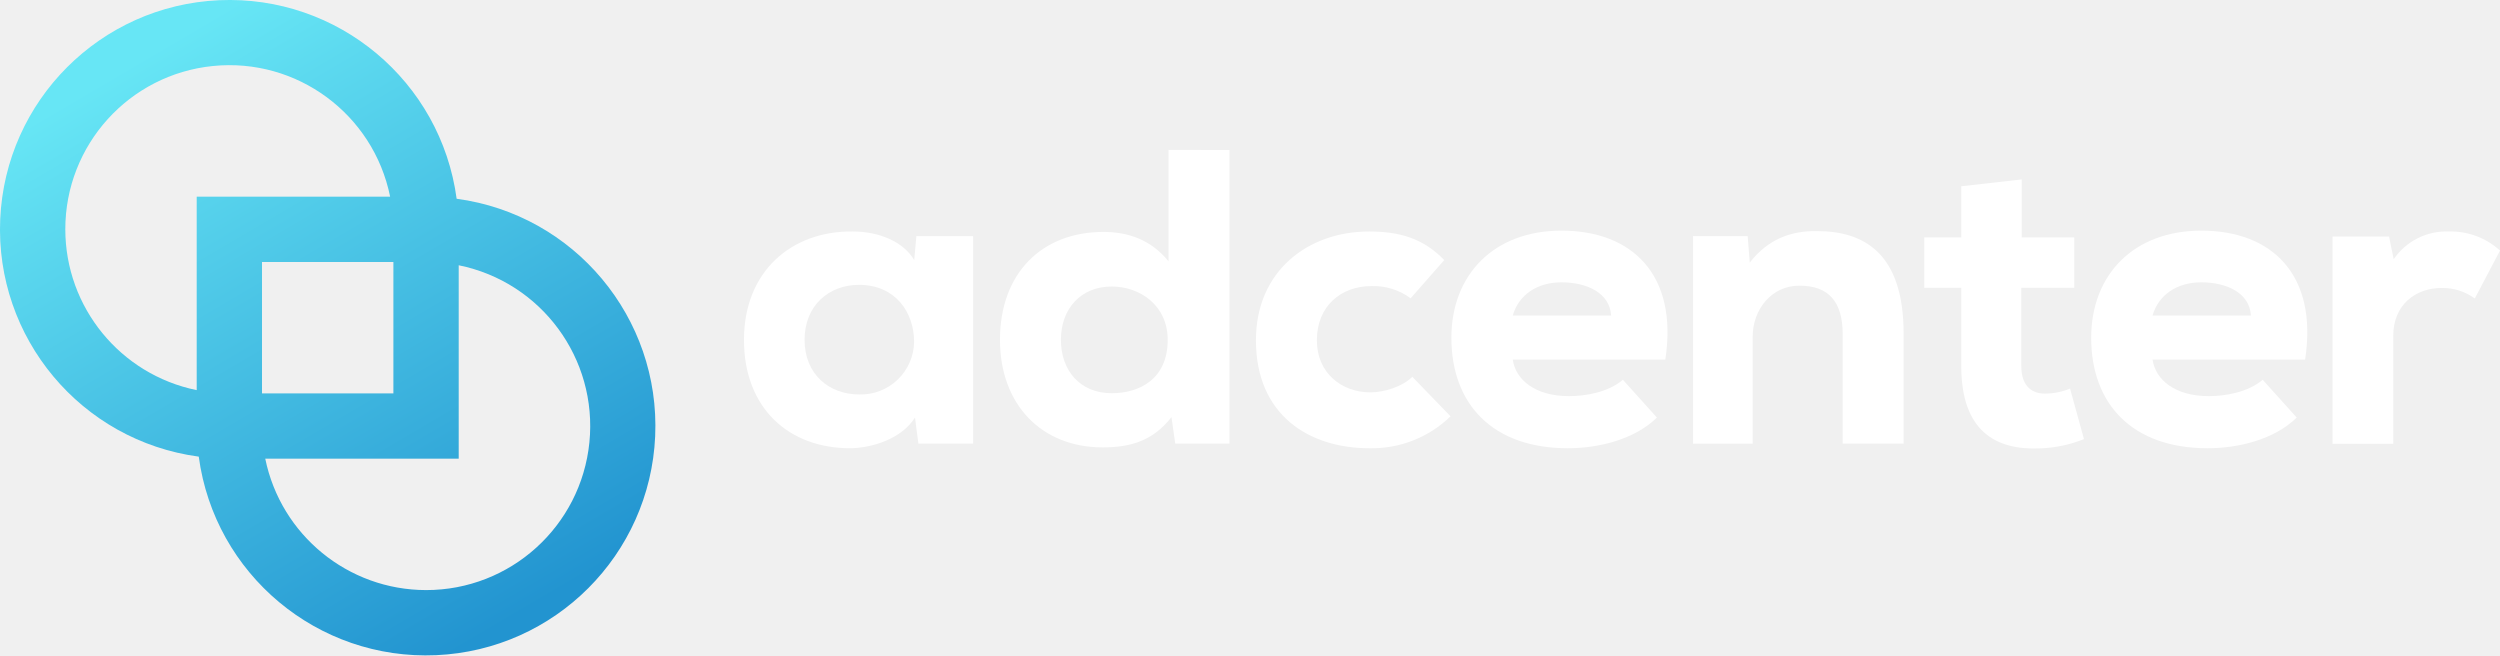
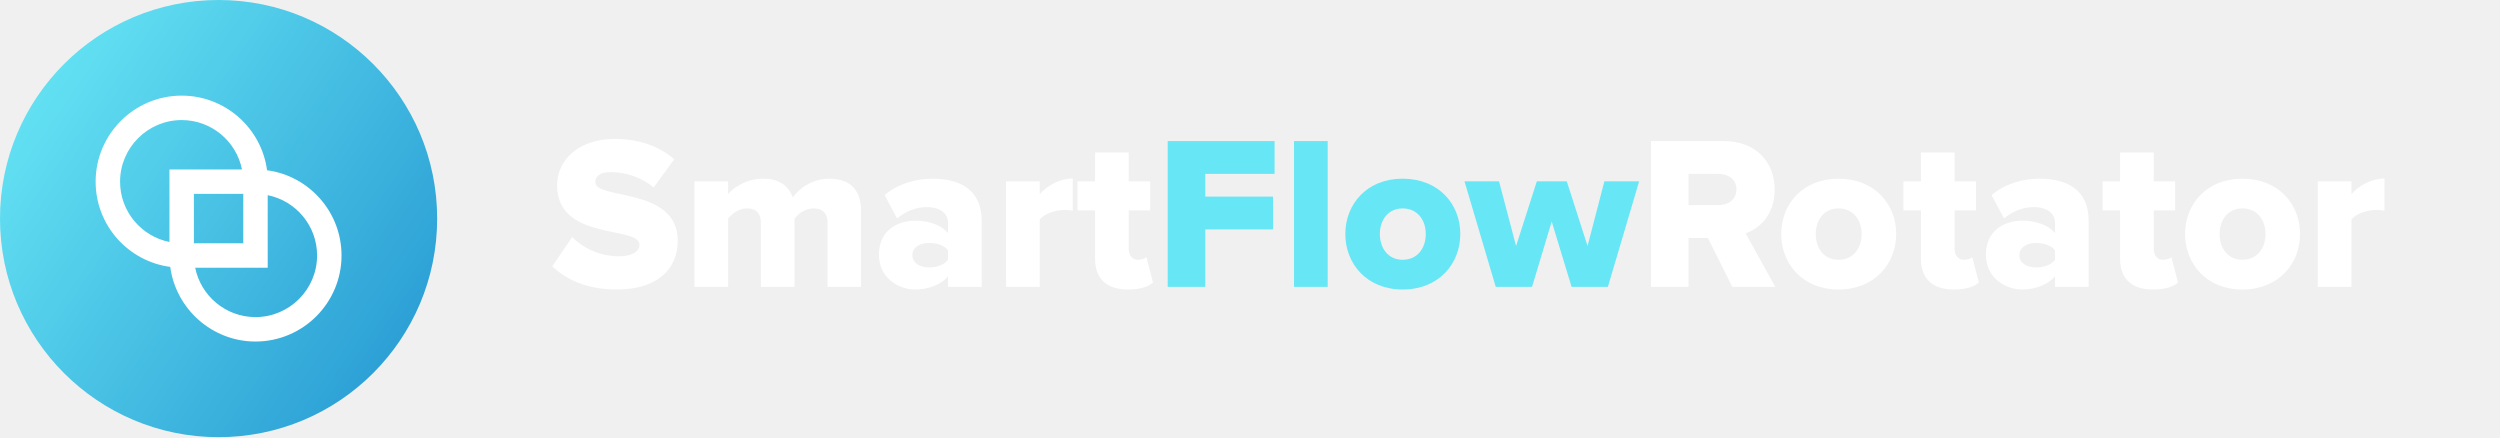
- <svg xmlns="http://www.w3.org/2000/svg" viewBox="0 0 583.39 152.94">
+ <svg xmlns="http://www.w3.org/2000/svg" width="183" height="32" viewBox="0 0 183 32" fill="none">
+   <path d="M45.162 21.192C48.026 21.192 49.61 19.768 49.61 17.624C49.61 13.656 43.578 14.648 43.578 13.336C43.578 12.872 43.93 12.6 44.73 12.6C45.786 12.6 46.954 12.968 47.85 13.72L49.354 11.656C48.218 10.68 46.73 10.168 45.018 10.168C42.282 10.168 40.778 11.768 40.778 13.56C40.778 17.672 46.81 16.504 46.81 17.912C46.81 18.44 46.234 18.76 45.306 18.76C43.834 18.76 42.65 18.12 41.882 17.352L40.426 19.496C41.498 20.504 43.002 21.192 45.162 21.192ZM63.026 21V15.4C63.026 13.816 62.13 13.08 60.706 13.08C59.489 13.08 58.481 13.784 58.033 14.456C57.714 13.544 56.962 13.08 55.842 13.08C54.626 13.08 53.633 13.768 53.297 14.216V13.272H50.834V21H53.297V16.008C53.553 15.688 54.017 15.256 54.69 15.256C55.425 15.256 55.697 15.704 55.697 16.296V21H58.161V16.008C58.401 15.688 58.882 15.256 59.553 15.256C60.289 15.256 60.578 15.704 60.578 16.296V21H63.026ZM71.858 21V16.168C71.858 13.768 70.114 13.08 68.257 13.08C67.073 13.08 65.746 13.432 64.754 14.28L65.665 15.992C66.29 15.464 67.058 15.16 67.826 15.16C68.817 15.16 69.394 15.624 69.394 16.296V17.064C68.93 16.488 68.017 16.152 66.993 16.152C65.809 16.152 64.338 16.776 64.338 18.648C64.338 20.376 65.809 21.192 66.993 21.192C67.986 21.192 68.913 20.808 69.394 20.232V21H71.858ZM68.017 19.576C67.377 19.576 66.785 19.288 66.785 18.68C66.785 18.072 67.377 17.784 68.017 17.784C68.561 17.784 69.138 17.96 69.394 18.328V19.016C69.138 19.384 68.561 19.576 68.017 19.576ZM76.11 21V16.072C76.43 15.64 77.278 15.368 77.918 15.368C78.174 15.368 78.382 15.384 78.526 15.432V13.064C77.614 13.064 76.622 13.592 76.11 14.216V13.272H73.646V21H76.11ZM82.574 21.192C83.486 21.192 84.094 20.968 84.398 20.68L83.918 18.824C83.838 18.92 83.566 19.016 83.294 19.016C82.878 19.016 82.622 18.68 82.622 18.232V15.4H84.19V13.272H82.622V11.16H80.158V13.272H78.878V15.4H80.158V18.92C80.158 20.408 81.006 21.192 82.574 21.192ZM129.955 21L127.779 17.08C128.787 16.728 129.907 15.736 129.907 13.88C129.907 11.896 128.563 10.328 126.195 10.328H120.851V21H123.603V17.416H125.011L126.803 21H129.955ZM125.779 15.016H123.603V12.728H125.779C126.515 12.728 127.107 13.128 127.107 13.864C127.107 14.616 126.515 15.016 125.779 15.016ZM134.576 21.192C137.232 21.192 138.8 19.304 138.8 17.128C138.8 14.952 137.232 13.08 134.576 13.08C131.952 13.08 130.384 14.952 130.384 17.128C130.384 19.304 131.952 21.192 134.576 21.192ZM134.576 19.016C133.52 19.016 132.912 18.168 132.912 17.128C132.912 16.104 133.52 15.256 134.576 15.256C135.664 15.256 136.272 16.104 136.272 17.128C136.272 18.168 135.664 19.016 134.576 19.016ZM143.027 21.192C143.939 21.192 144.547 20.968 144.851 20.68L144.371 18.824C144.291 18.92 144.019 19.016 143.747 19.016C143.331 19.016 143.075 18.68 143.075 18.232V15.4H144.643V13.272H143.075V11.16H140.611V13.272H139.331V15.4H140.611V18.92C140.611 20.408 141.459 21.192 143.027 21.192ZM152.889 21V16.168C152.889 13.768 151.145 13.08 149.289 13.08C148.105 13.08 146.777 13.432 145.785 14.28L146.697 15.992C147.321 15.464 148.089 15.16 148.857 15.16C149.849 15.16 150.425 15.624 150.425 16.296V17.064C149.961 16.488 149.049 16.152 148.025 16.152C146.841 16.152 145.369 16.776 145.369 18.648C145.369 20.376 146.841 21.192 148.025 21.192C149.017 21.192 149.945 20.808 150.425 20.232V21H152.889ZM149.049 19.576C148.409 19.576 147.817 19.288 147.817 18.68C147.817 18.072 148.409 17.784 149.049 17.784C149.593 17.784 150.169 17.96 150.425 18.328V19.016C150.169 19.384 149.593 19.576 149.049 19.576ZM157.605 21.192C158.517 21.192 159.125 20.968 159.429 20.68L158.949 18.824C158.869 18.92 158.597 19.016 158.325 19.016C157.909 19.016 157.653 18.68 157.653 18.232V15.4H159.221V13.272H157.653V11.16H155.189V13.272H153.909V15.4H155.189V18.92C155.189 20.408 156.037 21.192 157.605 21.192ZM164.139 21.192C166.795 21.192 168.363 19.304 168.363 17.128C168.363 14.952 166.795 13.08 164.139 13.08C161.515 13.08 159.947 14.952 159.947 17.128C159.947 19.304 161.515 21.192 164.139 21.192ZM164.139 19.016C163.083 19.016 162.475 18.168 162.475 17.128C162.475 16.104 163.083 15.256 164.139 15.256C165.227 15.256 165.835 16.104 165.835 17.128C165.835 18.168 165.227 19.016 164.139 19.016ZM172.126 21V16.072C172.446 15.64 173.294 15.368 173.934 15.368C174.19 15.368 174.398 15.384 174.542 15.432V13.064C173.63 13.064 172.638 13.592 172.126 14.216V13.272H169.662V21H172.126Z" fill="white" />
+   <path d="M88.228 21V16.792H93.188V14.392H88.228V12.728H93.3V10.328H85.476V21H88.228ZM97.188 21V10.328H94.724V21H97.188ZM102.67 21.192C105.326 21.192 106.894 19.304 106.894 17.128C106.894 14.952 105.326 13.08 102.67 13.08C100.046 13.08 98.478 14.952 98.478 17.128C98.478 19.304 100.046 21.192 102.67 21.192ZM102.67 19.016C101.614 19.016 101.006 18.168 101.006 17.128C101.006 16.104 101.614 15.256 102.67 15.256C103.758 15.256 104.366 16.104 104.366 17.128C104.366 18.168 103.758 19.016 102.67 19.016ZM117.697 21L119.985 13.272H117.441L116.209 18.008L114.689 13.272H112.497L110.977 18.008L109.729 13.272H107.201L109.489 21H112.145L113.585 16.216L115.041 21H117.697Z" fill="#67E6F5" />
+   <circle cx="16" cy="16" r="16" fill="url(#paint0_linear)" />
+   <path d="M19.549 12.462C19.137 9.378 16.489 7 13.298 7C9.825 7 7 9.825 7 13.298C7 16.489 9.378 19.126 12.462 19.538C12.874 22.61 15.523 25 18.702 25C22.175 25 25 22.175 25 18.702C25 15.511 22.622 12.874 19.549 12.462ZM8.789 13.298C8.789 10.814 10.814 8.789 13.298 8.789C15.476 8.789 17.301 10.343 17.713 12.403H12.403V17.713C10.343 17.301 8.789 15.476 8.789 13.298ZM17.807 14.193V17.807H14.193V14.193H17.807ZM18.702 23.211C16.524 23.211 14.699 21.657 14.287 19.596H19.596V14.287C21.657 14.699 23.211 16.524 23.211 18.702C23.211 21.186 21.186 23.211 18.702 23.211Z" fill="white" />
  <defs>
-     <style>.a{fill:url(#a);}.b{fill:#fff;}</style>
-     <linearGradient id="a" x1="141.51" y1="239.2" x2="220.94" y2="374.42" gradientUnits="userSpaceOnUse">
-       <stop offset="0" stop-color="#67e6f5" />
-       <stop offset="0.15" stop-color="#5cd9ef" />
-       <stop offset="1" stop-color="#2294d0" />
+     <linearGradient id="paint0_linear" x1="-1.93113e-07" y1="6.095" x2="33.898" y2="29.218" gradientUnits="userSpaceOnUse">
+       <stop stop-color="#67E6F5" />
+       <stop offset="1" stop-color="#2294D0" />
    </linearGradient>
  </defs>
-   <path class="a" d="M210.25,274.91a53.52,53.52,0,1,0-60.18,60.18,53.52,53.52,0,1,0,60.18-60.18Zm-91.32,7.14a38.28,38.28,0,0,1,75.8-7.62H149.59v45.14A38.34,38.34,0,0,1,118.93,282.05Zm76.56,7.62v30.66H164.83V289.67Zm7.62,76.56a38.35,38.35,0,0,1-37.52-30.66h45.14V290.43a38.28,38.28,0,0,1-7.62,75.8Z" transform="translate(-103.69 -228.53)" />
-   <path class="b" d="M317.53,283.63h13.24v48.42H318l-.79-6.08c-3.23,5.1-10.2,7.06-14.91,7.16-14.51.09-25-9.32-25-25.29s11.09-25.48,25.41-25.29c6.08,0,11.77,2.36,14.32,6.67Zm-26.09,24.21c0,8,5.69,12.74,12.75,12.74A12.45,12.45,0,0,0,317,308.33c0-7-4.42-13.33-12.85-13.33C297.13,295,291.44,299.8,291.44,307.84Z" transform="translate(-103.69 -228.53)" />
-   <path class="b" d="M390.59,263.54v68.51H377.94l-.88-6.18c-4.51,5.79-10,7.06-16.09,7.06-14.22,0-23.93-10-23.93-25.09,0-15.68,9.91-25.19,24.13-25.19,5.69,0,11.08,1.77,15.2,6.86v-26Zm-39.33,44.3c0,7,4.32,12.45,11.87,12.45,6.38,0,13.05-3.24,13.05-12.45,0-8.13-6.57-12.45-13.05-12.45C355.87,295.39,351.26,300.59,351.26,307.84Z" transform="translate(-103.69 -228.53)" />
-   <path class="b" d="M442.18,325.68a26.32,26.32,0,0,1-18.93,7.45c-14.12,0-26.48-7.75-26.48-25.19,0-16.27,12.26-25.39,26.39-25.39,7.06,0,12.65,1.57,17.55,6.67l-7.84,8.92a14.5,14.5,0,0,0-9.13-2.85c-7.06,0-12.75,4.61-12.75,12.65,0,7.74,5.89,12.15,12.46,12.15,3.14,0,7.45-1.27,9.81-3.63Z" transform="translate(-103.69 -228.53)" />
-   <path class="b" d="M456.7,312.45c.68,4.7,5.2,8.52,13.14,8.52,3.83,0,9.12-.88,12.56-3.82l7.94,8.82c-5.2,5.1-13.54,7.16-20.79,7.16-17.56,0-27.17-10.3-27.17-25.78,0-14.7,9.9-25,25.69-25,16.48,0,27.27,10.29,24.23,30.09Zm22.95-10.29c-.3-5.3-5.69-7.75-11.58-7.75-5.68,0-10,2.94-11.37,7.75Z" transform="translate(-103.69 -228.53)" />
-   <path class="b" d="M533.69,332.05V306.47c0-7.45-3.24-11.27-10-11.27-6.58-.1-11,5.58-11,11.86v25H498.77V283.63h12.75l.49,6.18c4.32-5.59,9.81-7.45,15.7-7.35,10.88,0,20.2,5.09,20.2,23.91v25.68Z" transform="translate(-103.69 -228.53)" />
-   <path class="b" d="M575.47,270.4v13.53h12.26v11.76H575.37v18.23c0,5.09,2.85,6.46,5.49,6.46a15.47,15.47,0,0,0,5.89-1.17L590,331a30.25,30.25,0,0,1-10.2,2.16c-10.49.49-18.44-4.12-18.44-19.21V295.69h-8.63V283.93h8.63V272Z" transform="translate(-103.69 -228.53)" />
-   <path class="b" d="M606,312.45c.69,4.7,5.2,8.52,13.14,8.52,3.83,0,9.12-.88,12.56-3.82l7.94,8.82c-5.2,5.1-13.53,7.16-20.79,7.16-17.56,0-27.17-10.3-27.17-25.78,0-14.7,9.91-25,25.7-25,16.48,0,27.26,10.29,24.22,30.09Zm22.95-10.29c-.29-5.3-5.69-7.75-11.57-7.75-5.69,0-10,2.94-11.38,7.75Z" transform="translate(-103.69 -228.53)" />
-   <path class="b" d="M661.19,283.73l1.08,5.29a14.89,14.89,0,0,1,12.94-6.47A17,17,0,0,1,687.08,287l-5.88,11.18a12.79,12.79,0,0,0-7.75-2.45c-6.08,0-11.28,3.92-11.28,11.17v25.19H648V283.73Z" transform="translate(-103.69 -228.53)" />
</svg>
